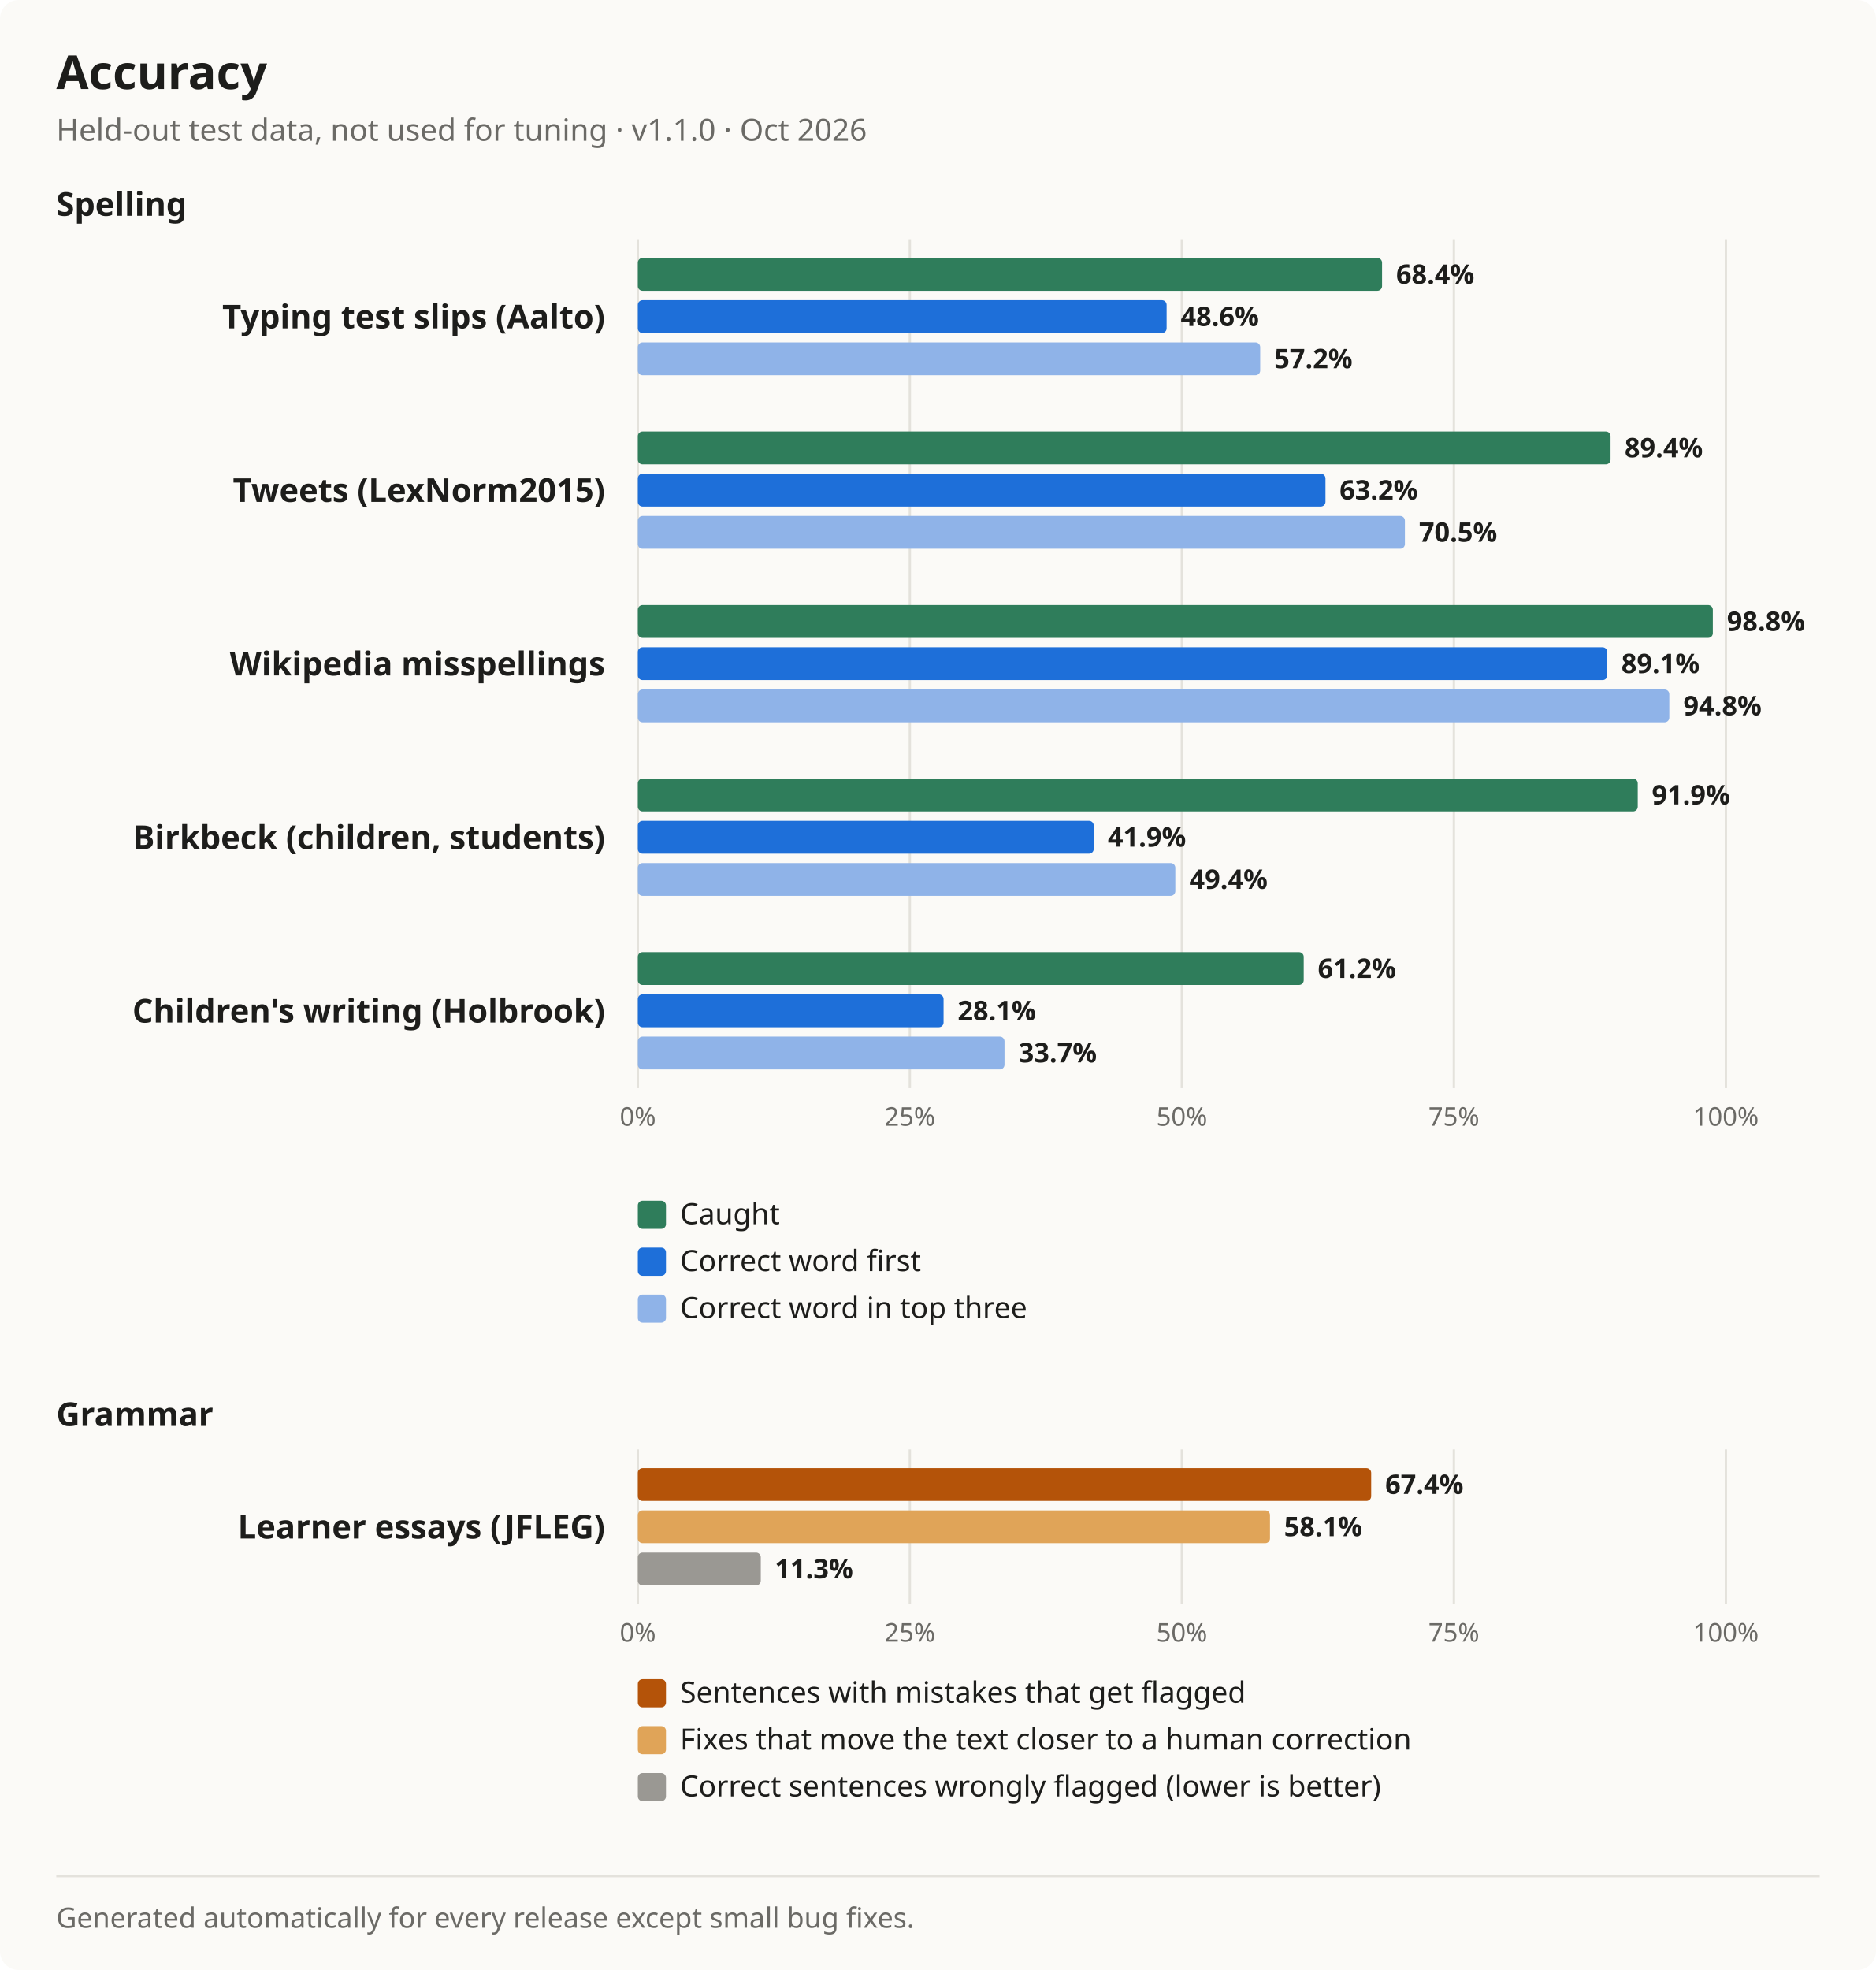
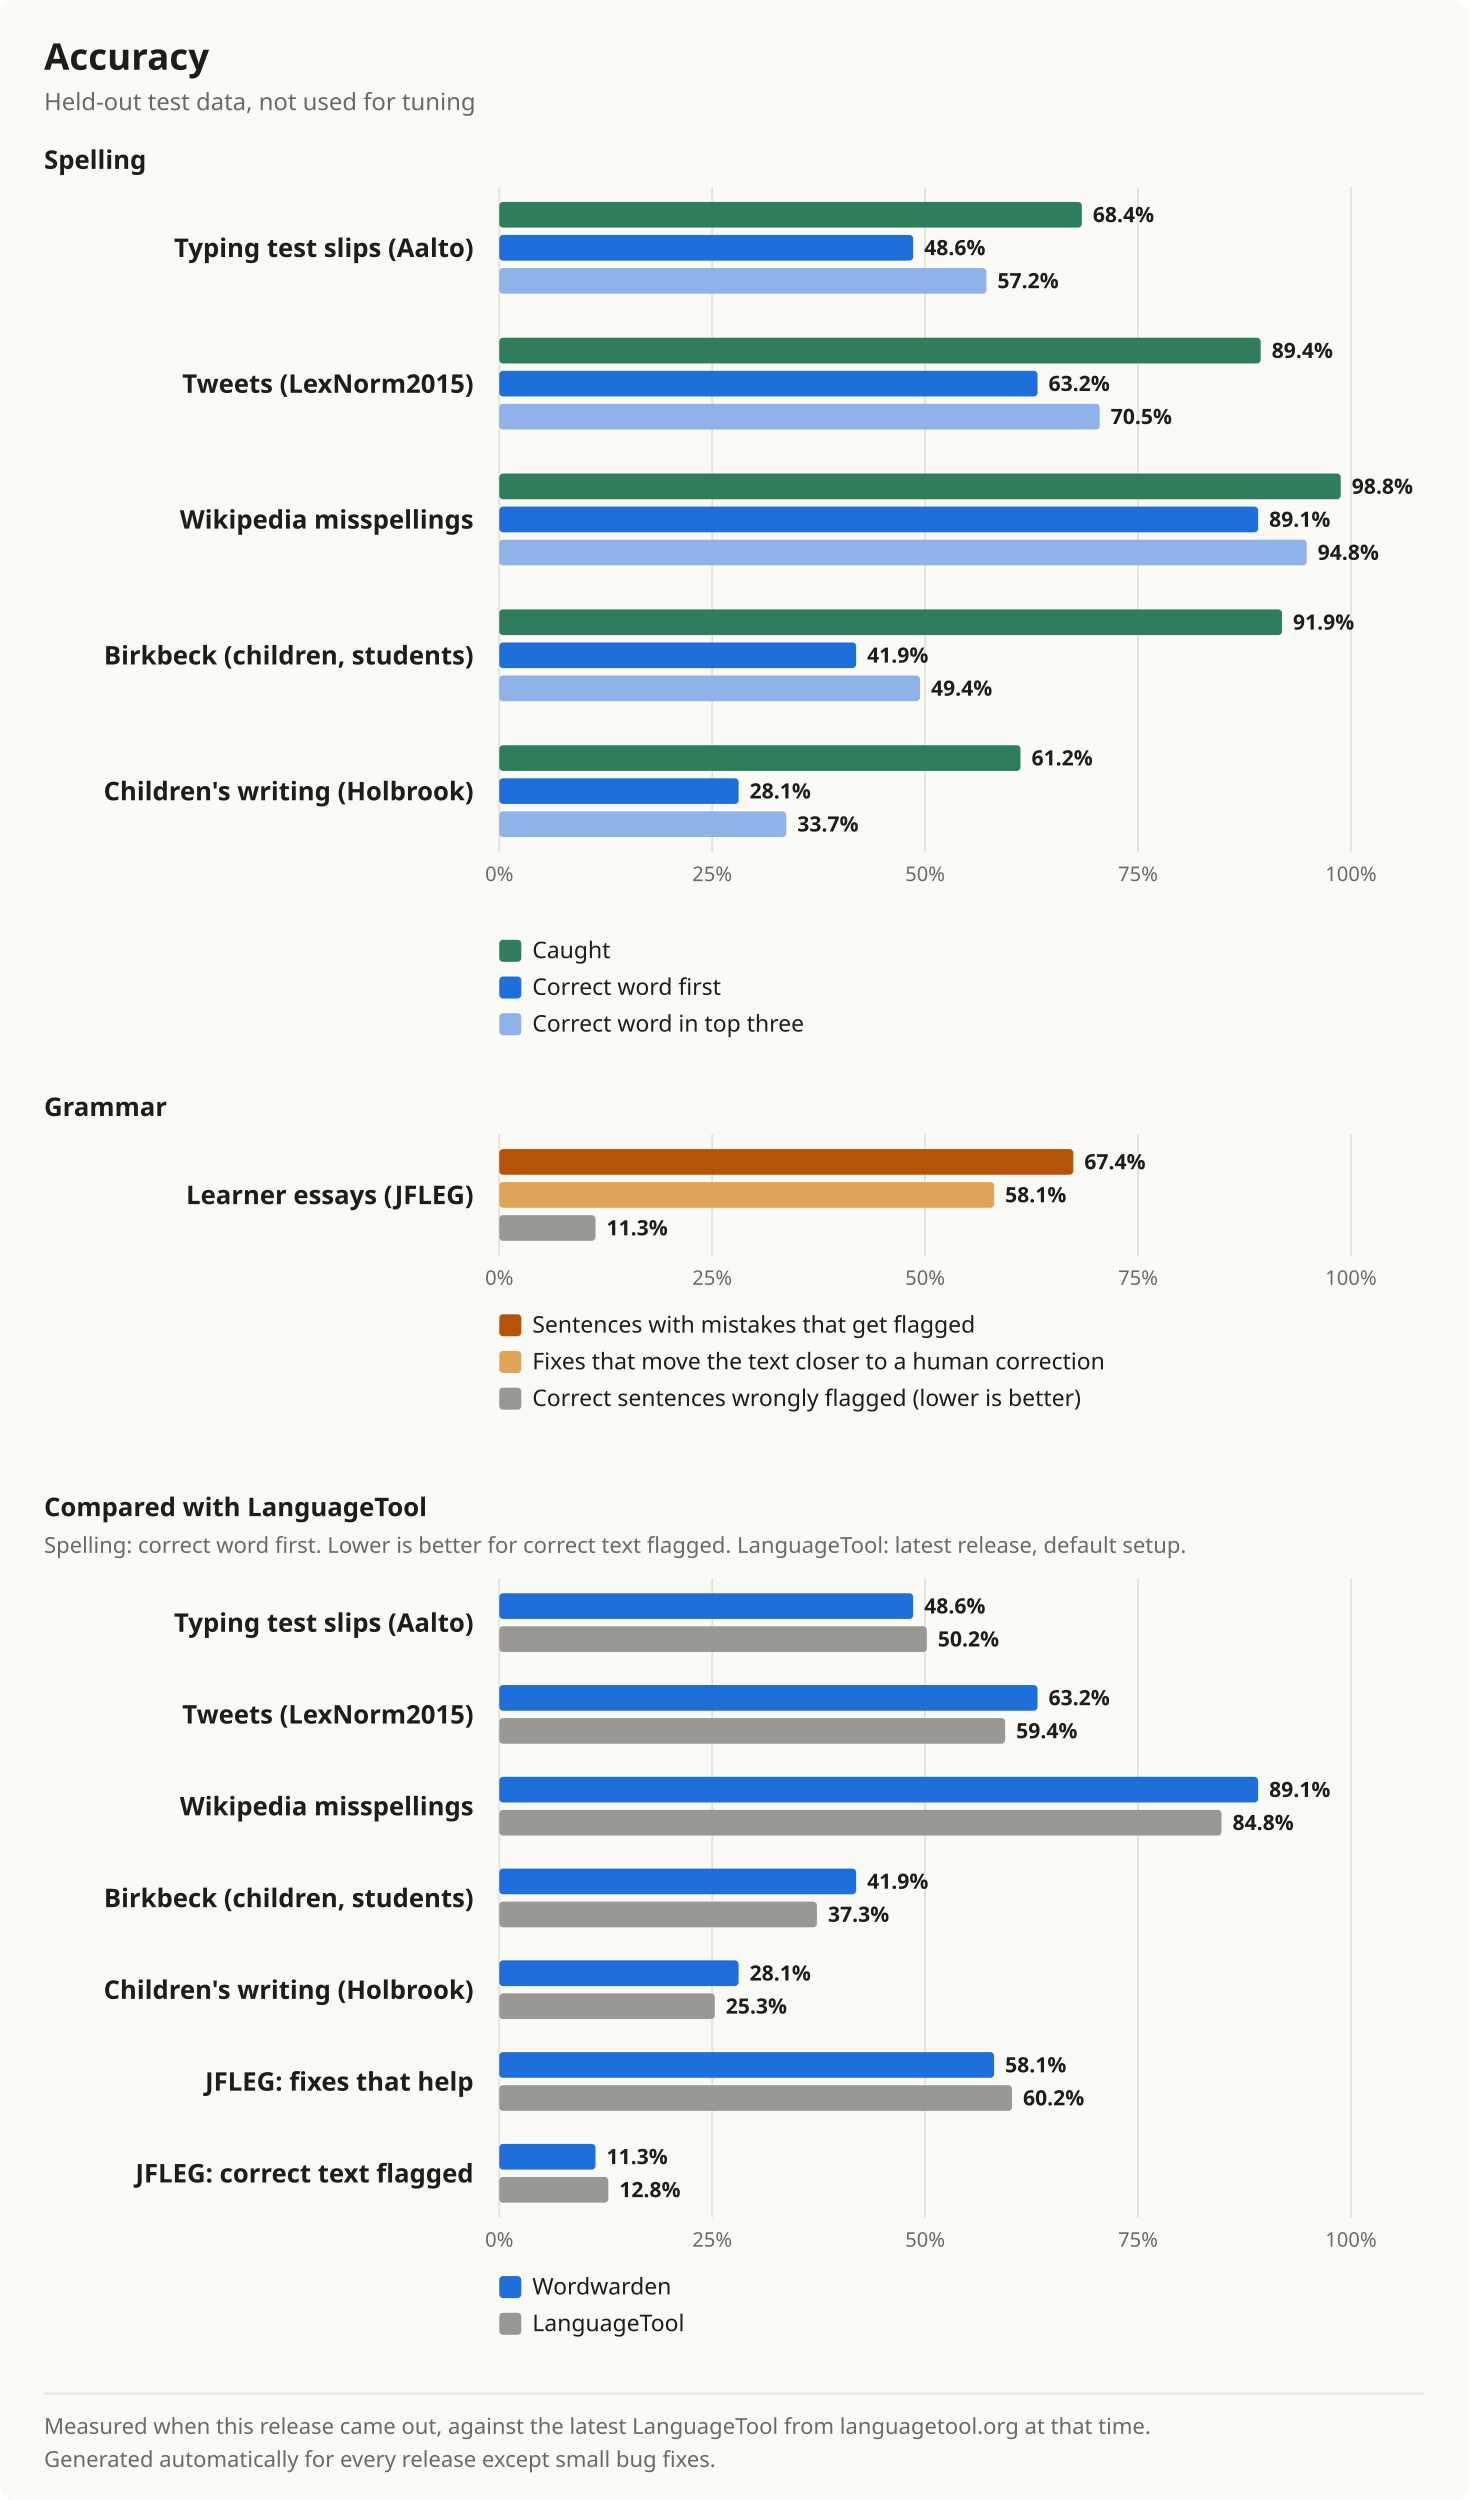
- <svg xmlns="http://www.w3.org/2000/svg" width="800" height="840" viewBox="0 0 800 840" font-family="Segoe UI, system-ui, -apple-system, sans-serif" role="img" aria-label="Accuracy chart">
+ <svg xmlns="http://www.w3.org/2000/svg" width="800" height="1362" viewBox="0 0 800 1362" font-family="Segoe UI, system-ui, -apple-system, sans-serif" role="img" aria-label="Accuracy chart">
  <rect width="100%" height="100%" rx="8" fill="#fbfaf7" />
  <line x1="272" y1="102" x2="272" y2="464" stroke="#e4e2dc" />
  <text x="272" y="480" font-size="11" fill="#6b6a66" text-anchor="middle">0%</text>
  <line x1="388" y1="102" x2="388" y2="464" stroke="#e4e2dc" />
  <text x="388" y="480" font-size="11" fill="#6b6a66" text-anchor="middle">25%</text>
  <line x1="504" y1="102" x2="504" y2="464" stroke="#e4e2dc" />
  <text x="504" y="480" font-size="11" fill="#6b6a66" text-anchor="middle">50%</text>
  <line x1="620" y1="102" x2="620" y2="464" stroke="#e4e2dc" />
  <text x="620" y="480" font-size="11" fill="#6b6a66" text-anchor="middle">75%</text>
  <line x1="736" y1="102" x2="736" y2="464" stroke="#e4e2dc" />
  <text x="736" y="480" font-size="11" fill="#6b6a66" text-anchor="middle">100%</text>
  <line x1="272" y1="618" x2="272" y2="684" stroke="#e4e2dc" />
  <text x="272" y="700" font-size="11" fill="#6b6a66" text-anchor="middle">0%</text>
  <line x1="388" y1="618" x2="388" y2="684" stroke="#e4e2dc" />
  <text x="388" y="700" font-size="11" fill="#6b6a66" text-anchor="middle">25%</text>
  <line x1="504" y1="618" x2="504" y2="684" stroke="#e4e2dc" />
  <text x="504" y="700" font-size="11" fill="#6b6a66" text-anchor="middle">50%</text>
  <line x1="620" y1="618" x2="620" y2="684" stroke="#e4e2dc" />
  <text x="620" y="700" font-size="11" fill="#6b6a66" text-anchor="middle">75%</text>
  <line x1="736" y1="618" x2="736" y2="684" stroke="#e4e2dc" />
  <text x="736" y="700" font-size="11" fill="#6b6a66" text-anchor="middle">100%</text>
+   <line x1="272" y1="860" x2="272" y2="1208" stroke="#e4e2dc" />
+   <text x="272" y="1224" font-size="11" fill="#6b6a66" text-anchor="middle">0%</text>
+   <line x1="388" y1="860" x2="388" y2="1208" stroke="#e4e2dc" />
+   <text x="388" y="1224" font-size="11" fill="#6b6a66" text-anchor="middle">25%</text>
+   <line x1="504" y1="860" x2="504" y2="1208" stroke="#e4e2dc" />
+   <text x="504" y="1224" font-size="11" fill="#6b6a66" text-anchor="middle">50%</text>
+   <line x1="620" y1="860" x2="620" y2="1208" stroke="#e4e2dc" />
+   <text x="620" y="1224" font-size="11" fill="#6b6a66" text-anchor="middle">75%</text>
+   <line x1="736" y1="860" x2="736" y2="1208" stroke="#e4e2dc" />
+   <text x="736" y="1224" font-size="11" fill="#6b6a66" text-anchor="middle">100%</text>
  <text x="24" y="38" font-size="20" font-weight="700" fill="#1d1d1b">Accuracy</text>
-   <text x="24" y="60" font-size="13" fill="#6b6a66">Held-out test data, not used for tuning · v1.1.0 · Oct 2026</text>
+   <text x="24" y="60" font-size="13" fill="#6b6a66">Held-out test data, not used for tuning</text>
  <text x="24" y="92" font-size="14" font-weight="700" fill="#1d1d1b">Spelling</text>
  <text x="258" y="140" font-size="14" font-weight="600" fill="#1d1d1b" text-anchor="end">Typing test slips (Aalto)</text>
  <rect x="272" y="110" width="317.376" height="14" rx="2" fill="#2f7d5b" />
  <text x="595.376" y="121" font-size="11.5" font-weight="600" fill="#1d1d1b">68.4%</text>
  <rect x="272" y="128" width="225.504" height="14" rx="2" fill="#1e6fd9" />
  <text x="503.504" y="139" font-size="11.5" font-weight="600" fill="#1d1d1b">48.6%</text>
  <rect x="272" y="146" width="265.408" height="14" rx="2" fill="#8fb3e8" />
  <text x="543.408" y="157" font-size="11.5" font-weight="600" fill="#1d1d1b">57.2%</text>
  <text x="258" y="214" font-size="14" font-weight="600" fill="#1d1d1b" text-anchor="end">Tweets (LexNorm2015)</text>
  <rect x="272" y="184" width="414.816" height="14" rx="2" fill="#2f7d5b" />
  <text x="692.816" y="195" font-size="11.5" font-weight="600" fill="#1d1d1b">89.4%</text>
  <rect x="272" y="202" width="293.248" height="14" rx="2" fill="#1e6fd9" />
  <text x="571.248" y="213" font-size="11.5" font-weight="600" fill="#1d1d1b">63.2%</text>
  <rect x="272" y="220" width="327.12" height="14" rx="2" fill="#8fb3e8" />
  <text x="605.12" y="231" font-size="11.5" font-weight="600" fill="#1d1d1b">70.5%</text>
  <text x="258" y="288" font-size="14" font-weight="600" fill="#1d1d1b" text-anchor="end">Wikipedia misspellings</text>
  <rect x="272" y="258" width="458.432" height="14" rx="2" fill="#2f7d5b" />
  <text x="736.432" y="269" font-size="11.5" font-weight="600" fill="#1d1d1b">98.8%</text>
  <rect x="272" y="276" width="413.424" height="14" rx="2" fill="#1e6fd9" />
  <text x="691.424" y="287" font-size="11.5" font-weight="600" fill="#1d1d1b">89.1%</text>
  <rect x="272" y="294" width="439.872" height="14" rx="2" fill="#8fb3e8" />
  <text x="717.872" y="305" font-size="11.5" font-weight="600" fill="#1d1d1b">94.8%</text>
  <text x="258" y="362" font-size="14" font-weight="600" fill="#1d1d1b" text-anchor="end">Birkbeck (children, students)</text>
  <rect x="272" y="332" width="426.416" height="14" rx="2" fill="#2f7d5b" />
  <text x="704.416" y="343" font-size="11.5" font-weight="600" fill="#1d1d1b">91.9%</text>
  <rect x="272" y="350" width="194.416" height="14" rx="2" fill="#1e6fd9" />
  <text x="472.416" y="361" font-size="11.5" font-weight="600" fill="#1d1d1b">41.9%</text>
  <rect x="272" y="368" width="229.216" height="14" rx="2" fill="#8fb3e8" />
  <text x="507.216" y="379" font-size="11.5" font-weight="600" fill="#1d1d1b">49.4%</text>
  <text x="258" y="436" font-size="14" font-weight="600" fill="#1d1d1b" text-anchor="end">Children's writing (Holbrook)</text>
  <rect x="272" y="406" width="283.968" height="14" rx="2" fill="#2f7d5b" />
  <text x="561.968" y="417" font-size="11.5" font-weight="600" fill="#1d1d1b">61.2%</text>
  <rect x="272" y="424" width="130.384" height="14" rx="2" fill="#1e6fd9" />
  <text x="408.384" y="435" font-size="11.5" font-weight="600" fill="#1d1d1b">28.1%</text>
  <rect x="272" y="442" width="156.368" height="14" rx="2" fill="#8fb3e8" />
  <text x="434.368" y="453" font-size="11.5" font-weight="600" fill="#1d1d1b">33.7%</text>
  <rect x="272" y="512" width="12" height="12" rx="2" fill="#2f7d5b" />
  <text x="290" y="522" font-size="12.5" fill="#1d1d1b">Caught</text>
  <rect x="272" y="532" width="12" height="12" rx="2" fill="#1e6fd9" />
  <text x="290" y="542" font-size="12.5" fill="#1d1d1b">Correct word first</text>
  <rect x="272" y="552" width="12" height="12" rx="2" fill="#8fb3e8" />
  <text x="290" y="562" font-size="12.5" fill="#1d1d1b">Correct word in top three</text>
  <text x="24" y="608" font-size="14" font-weight="700" fill="#1d1d1b">Grammar</text>
  <text x="258" y="656" font-size="14" font-weight="600" fill="#1d1d1b" text-anchor="end">Learner essays (JFLEG)</text>
  <rect x="272" y="626" width="312.736" height="14" rx="2" fill="#b45309" />
  <text x="590.736" y="637" font-size="11.5" font-weight="600" fill="#1d1d1b">67.4%</text>
  <rect x="272" y="644" width="269.584" height="14" rx="2" fill="#e0a458" />
  <text x="547.584" y="655" font-size="11.5" font-weight="600" fill="#1d1d1b">58.1%</text>
  <rect x="272" y="662" width="52.432" height="14" rx="2" fill="#9a9893" />
  <text x="330.432" y="673" font-size="11.5" font-weight="600" fill="#1d1d1b">11.3%</text>
  <rect x="272" y="716" width="12" height="12" rx="2" fill="#b45309" />
  <text x="290" y="726" font-size="12.5" fill="#1d1d1b">Sentences with mistakes that get flagged</text>
  <rect x="272" y="736" width="12" height="12" rx="2" fill="#e0a458" />
  <text x="290" y="746" font-size="12.5" fill="#1d1d1b">Fixes that move the text closer to a human correction</text>
  <rect x="272" y="756" width="12" height="12" rx="2" fill="#9a9893" />
  <text x="290" y="766" font-size="12.5" fill="#1d1d1b">Correct sentences wrongly flagged (lower is better)</text>
-   <line x1="24" y1="800" x2="776" y2="800" stroke="#e4e2dc" />
-   <text x="24" y="822" font-size="12" fill="#6b6a66">Generated automatically for every release except small bug fixes.</text>
+   <text x="24" y="826" font-size="14" font-weight="700" fill="#1d1d1b">Compared with LanguageTool</text>
+   <text x="24" y="846" font-size="12" fill="#6b6a66">Spelling: correct word first. Lower is better for correct text flagged. LanguageTool: latest release, default setup.</text>
+   <text x="258" y="889" font-size="14" font-weight="600" fill="#1d1d1b" text-anchor="end">Typing test slips (Aalto)</text>
+   <rect x="272" y="868" width="225.504" height="14" rx="2" fill="#1e6fd9" />
+   <text x="503.504" y="879" font-size="11.5" font-weight="600" fill="#1d1d1b">48.6%</text>
+   <rect x="272" y="886" width="232.928" height="14" rx="2" fill="#9a9893" />
+   <text x="510.928" y="897" font-size="11.5" font-weight="600" fill="#1d1d1b">50.2%</text>
+   <text x="258" y="939" font-size="14" font-weight="600" fill="#1d1d1b" text-anchor="end">Tweets (LexNorm2015)</text>
+   <rect x="272" y="918" width="293.248" height="14" rx="2" fill="#1e6fd9" />
+   <text x="571.248" y="929" font-size="11.5" font-weight="600" fill="#1d1d1b">63.2%</text>
+   <rect x="272" y="936" width="275.616" height="14" rx="2" fill="#9a9893" />
+   <text x="553.616" y="947" font-size="11.5" font-weight="600" fill="#1d1d1b">59.4%</text>
+   <text x="258" y="989" font-size="14" font-weight="600" fill="#1d1d1b" text-anchor="end">Wikipedia misspellings</text>
+   <rect x="272" y="968" width="413.424" height="14" rx="2" fill="#1e6fd9" />
+   <text x="691.424" y="979" font-size="11.5" font-weight="600" fill="#1d1d1b">89.1%</text>
+   <rect x="272" y="986" width="393.472" height="14" rx="2" fill="#9a9893" />
+   <text x="671.472" y="997" font-size="11.5" font-weight="600" fill="#1d1d1b">84.8%</text>
+   <text x="258" y="1039" font-size="14" font-weight="600" fill="#1d1d1b" text-anchor="end">Birkbeck (children, students)</text>
+   <rect x="272" y="1018" width="194.416" height="14" rx="2" fill="#1e6fd9" />
+   <text x="472.416" y="1029" font-size="11.5" font-weight="600" fill="#1d1d1b">41.9%</text>
+   <rect x="272" y="1036" width="173.072" height="14" rx="2" fill="#9a9893" />
+   <text x="451.072" y="1047" font-size="11.5" font-weight="600" fill="#1d1d1b">37.3%</text>
+   <text x="258" y="1089" font-size="14" font-weight="600" fill="#1d1d1b" text-anchor="end">Children's writing (Holbrook)</text>
+   <rect x="272" y="1068" width="130.384" height="14" rx="2" fill="#1e6fd9" />
+   <text x="408.384" y="1079" font-size="11.5" font-weight="600" fill="#1d1d1b">28.1%</text>
+   <rect x="272" y="1086" width="117.392" height="14" rx="2" fill="#9a9893" />
+   <text x="395.392" y="1097" font-size="11.5" font-weight="600" fill="#1d1d1b">25.3%</text>
+   <text x="258" y="1139" font-size="14" font-weight="600" fill="#1d1d1b" text-anchor="end">JFLEG: fixes that help</text>
+   <rect x="272" y="1118" width="269.584" height="14" rx="2" fill="#1e6fd9" />
+   <text x="547.584" y="1129" font-size="11.5" font-weight="600" fill="#1d1d1b">58.1%</text>
+   <rect x="272" y="1136" width="279.328" height="14" rx="2" fill="#9a9893" />
+   <text x="557.328" y="1147" font-size="11.5" font-weight="600" fill="#1d1d1b">60.2%</text>
+   <text x="258" y="1189" font-size="14" font-weight="600" fill="#1d1d1b" text-anchor="end">JFLEG: correct text flagged</text>
+   <rect x="272" y="1168" width="52.432" height="14" rx="2" fill="#1e6fd9" />
+   <text x="330.432" y="1179" font-size="11.5" font-weight="600" fill="#1d1d1b">11.3%</text>
+   <rect x="272" y="1186" width="59.392" height="14" rx="2" fill="#9a9893" />
+   <text x="337.392" y="1197" font-size="11.5" font-weight="600" fill="#1d1d1b">12.8%</text>
+   <rect x="272" y="1240" width="12" height="12" rx="2" fill="#1e6fd9" />
+   <text x="290" y="1250" font-size="12.5" fill="#1d1d1b">Wordwarden</text>
+   <rect x="272" y="1260" width="12" height="12" rx="2" fill="#9a9893" />
+   <text x="290" y="1270" font-size="12.5" fill="#1d1d1b">LanguageTool</text>
+   <line x1="24" y1="1304" x2="776" y2="1304" stroke="#e4e2dc" />
+   <text x="24" y="1326" font-size="12" fill="#6b6a66">Measured when this release came out, against the latest LanguageTool from languagetool.org at that time.</text>
+   <text x="24" y="1344" font-size="12" fill="#6b6a66">Generated automatically for every release except small bug fixes.</text>
</svg>
